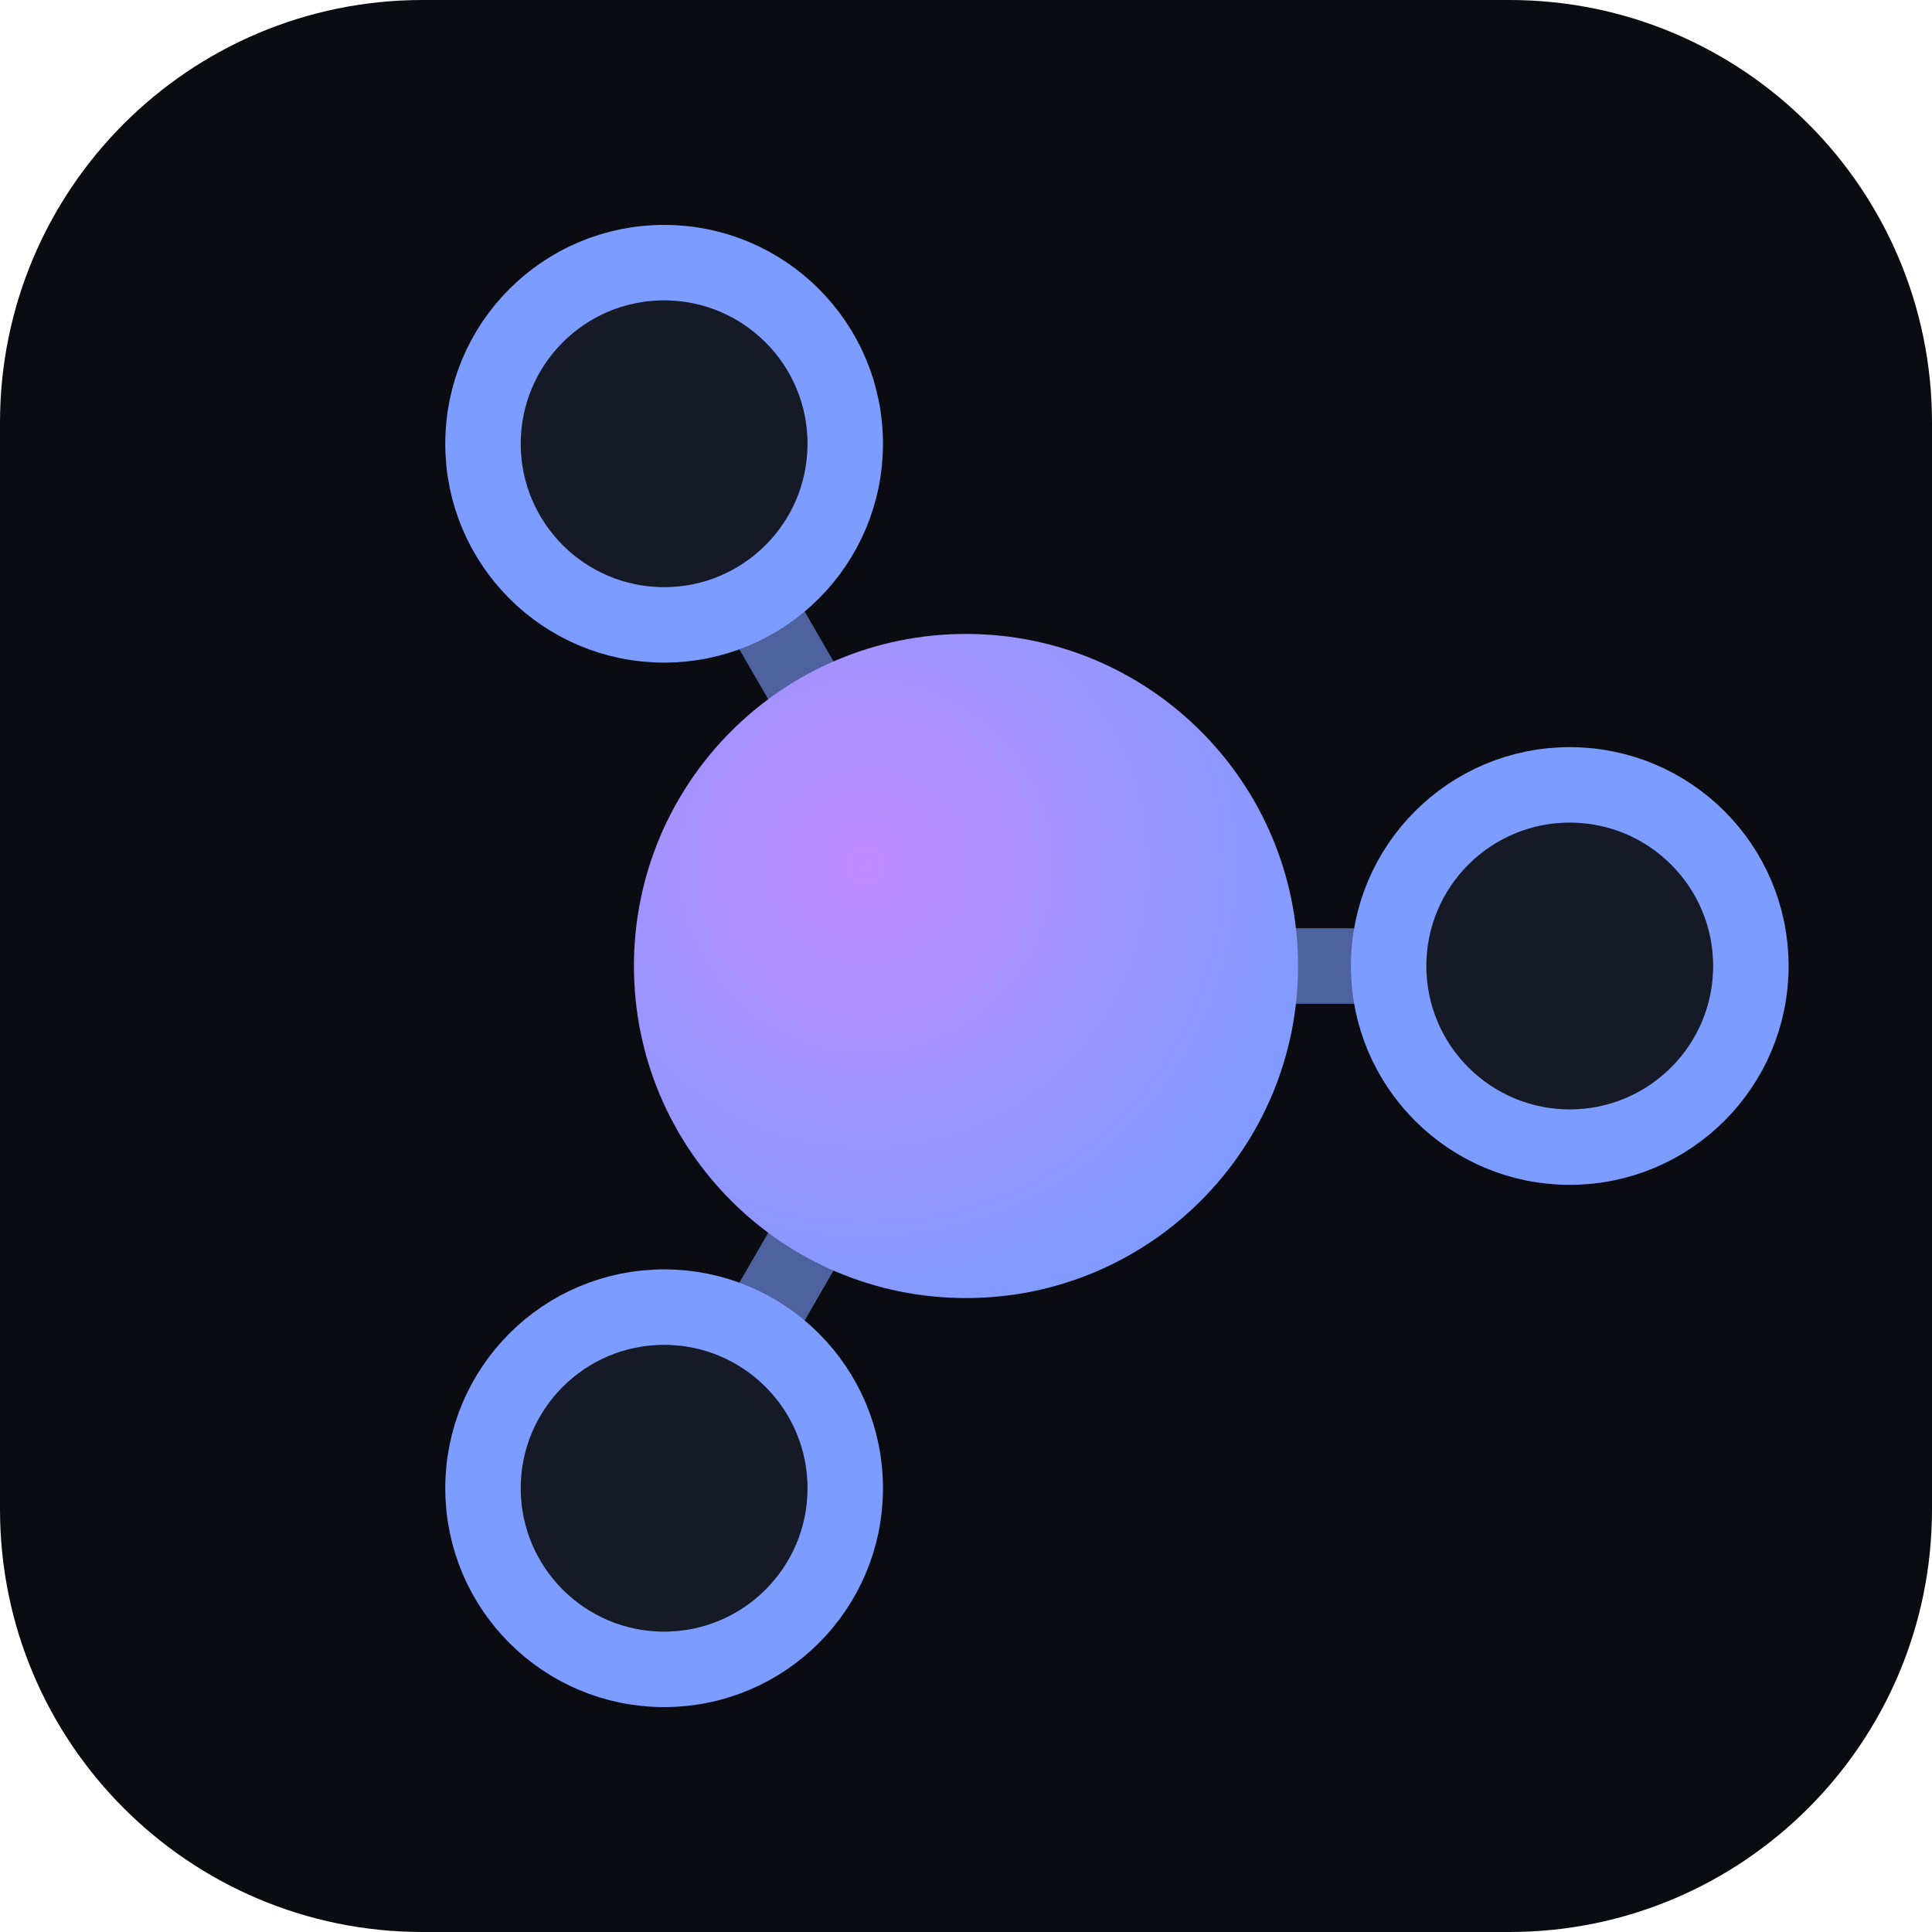
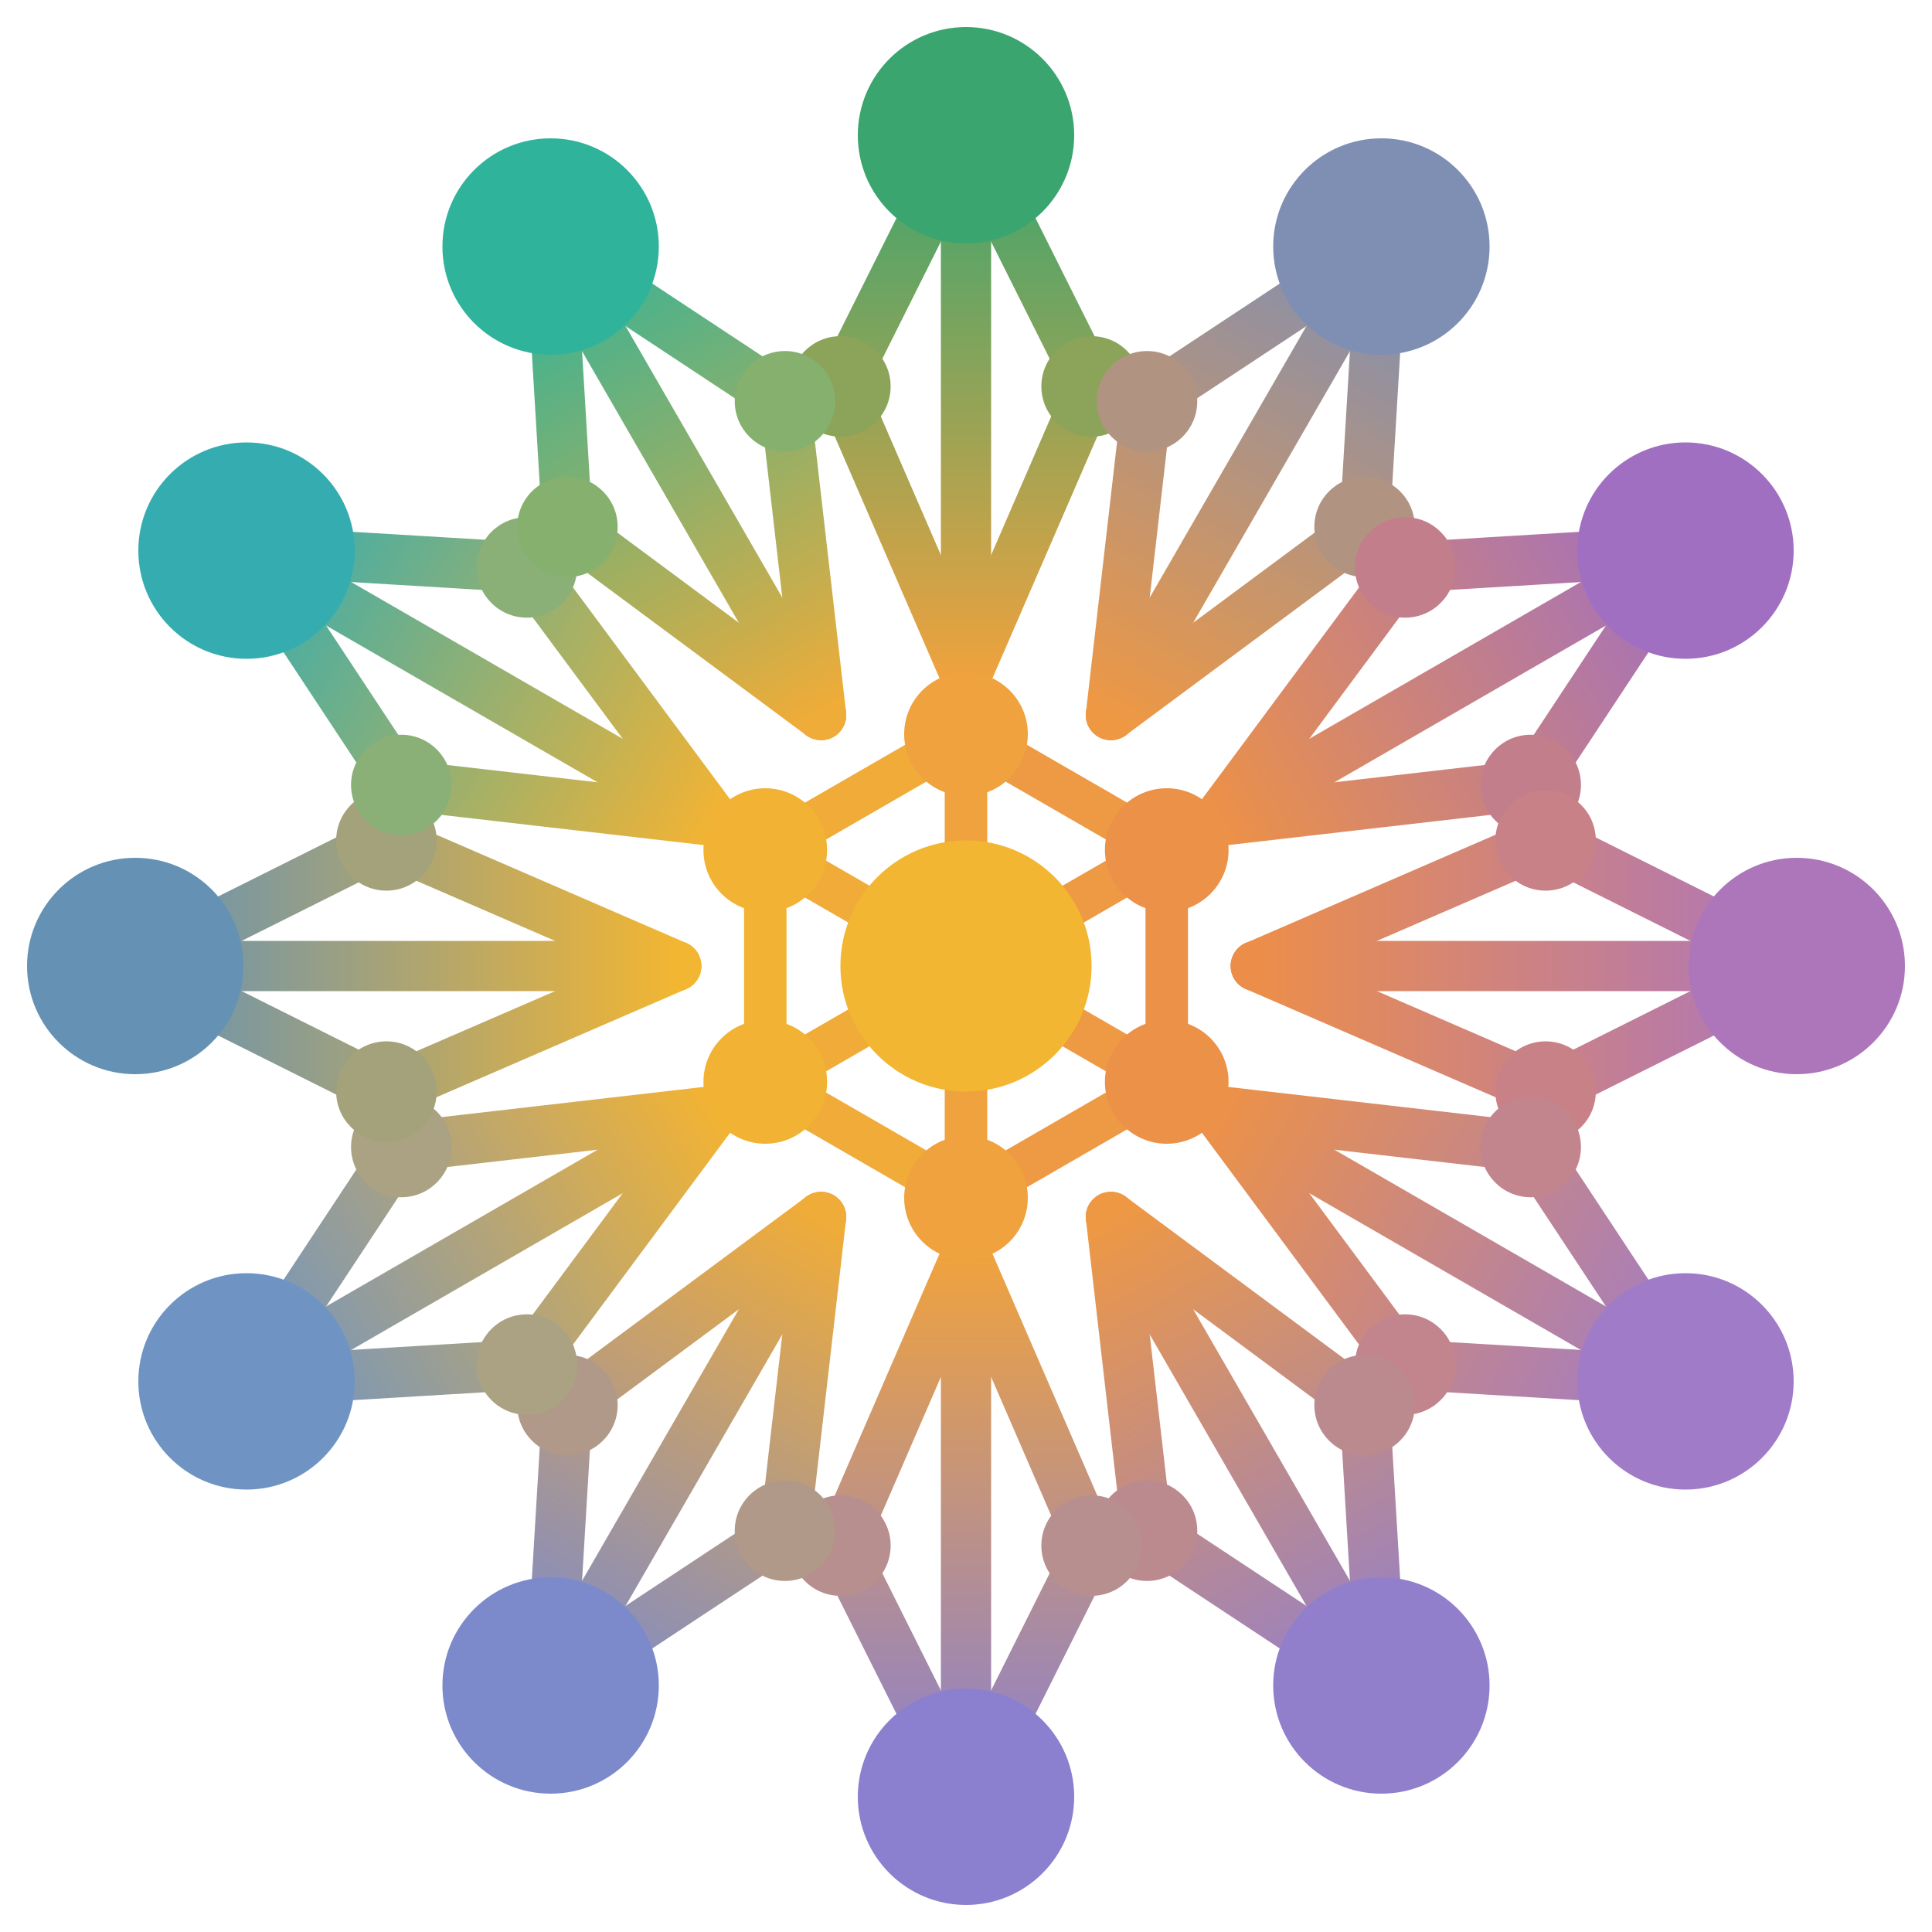
- <svg xmlns="http://www.w3.org/2000/svg" viewBox="0 0 64 64">
+ <svg xmlns="http://www.w3.org/2000/svg" viewBox="-50 -50 100 100">
  <defs>
-     <radialGradient id="core" cx="35%" cy="35%" r="75%">
-       <stop offset="0%" stop-color="#c08cff" />
-       <stop offset="100%" stop-color="#7c9cff" />
-     </radialGradient>
+     <linearGradient id="m0" gradientUnits="userSpaceOnUse" x1="0" y1="-15" x2="0" y2="-43">
+       <stop offset="0" stop-color="#efa23e" />
+       <stop offset="1" stop-color="#3aa56f" />
+     </linearGradient>
+     <linearGradient id="m1" gradientUnits="userSpaceOnUse" x1="7.5" y1="-12.99" x2="21.5" y2="-37.24">
+       <stop offset="0" stop-color="#ee9844" />
+       <stop offset="1" stop-color="#7f8fb3" />
+     </linearGradient>
+     <linearGradient id="m2" gradientUnits="userSpaceOnUse" x1="12.99" y1="-7.5" x2="37.24" y2="-21.5">
+       <stop offset="0" stop-color="#ec9148" />
+       <stop offset="1" stop-color="#a06fc2" />
+     </linearGradient>
+     <linearGradient id="m3" gradientUnits="userSpaceOnUse" x1="15" y1="0" x2="43" y2="0">
+       <stop offset="0" stop-color="#ec8e4a" />
+       <stop offset="1" stop-color="#ad76bb" />
+     </linearGradient>
+     <linearGradient id="m4" gradientUnits="userSpaceOnUse" x1="12.99" y1="7.5" x2="37.24" y2="21.5">
+       <stop offset="0" stop-color="#ec9148" />
+       <stop offset="1" stop-color="#a07cc8" />
+     </linearGradient>
+     <linearGradient id="m5" gradientUnits="userSpaceOnUse" x1="7.5" y1="12.99" x2="21.5" y2="37.24">
+       <stop offset="0" stop-color="#ee9844" />
+       <stop offset="1" stop-color="#927fcc" />
+     </linearGradient>
+     <linearGradient id="m6" gradientUnits="userSpaceOnUse" x1="0" y1="15" x2="0" y2="43">
+       <stop offset="0" stop-color="#efa23e" />
+       <stop offset="1" stop-color="#8a80cf" />
+     </linearGradient>
+     <linearGradient id="m7" gradientUnits="userSpaceOnUse" x1="-7.5" y1="12.99" x2="-21.5" y2="37.24">
+       <stop offset="0" stop-color="#f0ac38" />
+       <stop offset="1" stop-color="#7c8acb" />
+     </linearGradient>
+     <linearGradient id="m8" gradientUnits="userSpaceOnUse" x1="-12.99" y1="7.5" x2="-37.24" y2="21.5">
+       <stop offset="0" stop-color="#f2b334" />
+       <stop offset="1" stop-color="#6f94c4" />
+     </linearGradient>
+     <linearGradient id="m9" gradientUnits="userSpaceOnUse" x1="-15" y1="0" x2="-43" y2="0">
+       <stop offset="0" stop-color="#f2b632" />
+       <stop offset="1" stop-color="#6592b4" />
+     </linearGradient>
+     <linearGradient id="m10" gradientUnits="userSpaceOnUse" x1="-12.99" y1="-7.5" x2="-37.24" y2="-21.5">
+       <stop offset="0" stop-color="#f2b334" />
+       <stop offset="1" stop-color="#35adb0" />
+     </linearGradient>
+     <linearGradient id="m11" gradientUnits="userSpaceOnUse" x1="-7.5" y1="-12.99" x2="-21.5" y2="-37.24">
+       <stop offset="0" stop-color="#f0ac38" />
+       <stop offset="1" stop-color="#2fb39a" />
+     </linearGradient>
  </defs>
-   <rect width="64" height="64" rx="14" fill="#0a0c11" />
-   <g stroke="#7c9cff" stroke-width="2.5" stroke-opacity="0.6">
-     <line x1="32" y1="32" x2="52" y2="32" />
-     <line x1="32" y1="32" x2="22" y2="49.3" />
-     <line x1="32" y1="32" x2="22" y2="14.7" />
+   <g stroke-linecap="round" stroke-linejoin="round">
+     <line x1="0" y1="-12" x2="10.39" y2="-6" stroke="#ee9943" stroke-width="2.2" />
+     <line x1="0" y1="0" x2="0" y2="-12" stroke="#efa23e" stroke-width="2.2" />
+     <line x1="10.39" y1="-6" x2="10.39" y2="6" stroke="#ec9148" stroke-width="2.2" />
+     <line x1="0" y1="0" x2="10.39" y2="-6" stroke="#ee9943" stroke-width="2.2" />
+     <line x1="10.39" y1="6" x2="0" y2="12" stroke="#ee9943" stroke-width="2.2" />
+     <line x1="0" y1="0" x2="10.39" y2="6" stroke="#ee9943" stroke-width="2.2" />
+     <line x1="0" y1="12" x2="-10.39" y2="6" stroke="#f0ab39" stroke-width="2.2" />
+     <line x1="0" y1="0" x2="0" y2="12" stroke="#efa23e" stroke-width="2.2" />
+     <line x1="-10.39" y1="6" x2="-10.39" y2="-6" stroke="#f2b334" stroke-width="2.2" />
+     <line x1="0" y1="0" x2="-10.39" y2="6" stroke="#f0ab39" stroke-width="2.2" />
+     <line x1="-10.39" y1="-6" x2="0" y2="-12" stroke="#f0ab39" stroke-width="2.2" />
+     <line x1="0" y1="0" x2="-10.39" y2="-6" stroke="#f0ab39" stroke-width="2.2" />
+     <line x1="0" y1="-15" x2="-6.5" y2="-30" stroke="url(#m0)" stroke-width="2.6" />
+     <line x1="-6.5" y1="-30" x2="0" y2="-43" stroke="url(#m0)" stroke-width="2.6" />
+     <line x1="0" y1="-43" x2="6.5" y2="-30" stroke="url(#m0)" stroke-width="2.6" />
+     <line x1="6.5" y1="-30" x2="0" y2="-15" stroke="url(#m0)" stroke-width="2.6" />
+     <line x1="0" y1="-15" x2="0" y2="-43" stroke="url(#m0)" stroke-width="2.6" />
+     <line x1="7.5" y1="-12.99" x2="9.37" y2="-29.23" stroke="url(#m1)" stroke-width="2.6" />
+     <line x1="9.37" y1="-29.23" x2="21.5" y2="-37.24" stroke="url(#m1)" stroke-width="2.6" />
+     <line x1="21.5" y1="-37.24" x2="20.63" y2="-22.73" stroke="url(#m1)" stroke-width="2.6" />
+     <line x1="20.63" y1="-22.73" x2="7.5" y2="-12.99" stroke="url(#m1)" stroke-width="2.6" />
+     <line x1="7.5" y1="-12.99" x2="21.5" y2="-37.24" stroke="url(#m1)" stroke-width="2.6" />
+     <line x1="12.99" y1="-7.5" x2="22.73" y2="-20.63" stroke="url(#m2)" stroke-width="2.6" />
+     <line x1="22.73" y1="-20.63" x2="37.24" y2="-21.5" stroke="url(#m2)" stroke-width="2.6" />
+     <line x1="37.24" y1="-21.5" x2="29.23" y2="-9.37" stroke="url(#m2)" stroke-width="2.6" />
+     <line x1="29.23" y1="-9.37" x2="12.99" y2="-7.5" stroke="url(#m2)" stroke-width="2.6" />
+     <line x1="12.99" y1="-7.5" x2="37.24" y2="-21.5" stroke="url(#m2)" stroke-width="2.6" />
+     <line x1="15" y1="0" x2="30" y2="-6.5" stroke="url(#m3)" stroke-width="2.6" />
+     <line x1="30" y1="-6.5" x2="43" y2="0" stroke="url(#m3)" stroke-width="2.6" />
+     <line x1="43" y1="0" x2="30" y2="6.5" stroke="url(#m3)" stroke-width="2.6" />
+     <line x1="30" y1="6.5" x2="15" y2="0" stroke="url(#m3)" stroke-width="2.6" />
+     <line x1="15" y1="0" x2="43" y2="0" stroke="url(#m3)" stroke-width="2.6" />
+     <line x1="12.99" y1="7.5" x2="29.23" y2="9.37" stroke="url(#m4)" stroke-width="2.6" />
+     <line x1="29.23" y1="9.37" x2="37.24" y2="21.5" stroke="url(#m4)" stroke-width="2.6" />
+     <line x1="37.24" y1="21.5" x2="22.73" y2="20.63" stroke="url(#m4)" stroke-width="2.6" />
+     <line x1="22.73" y1="20.63" x2="12.99" y2="7.5" stroke="url(#m4)" stroke-width="2.6" />
+     <line x1="12.99" y1="7.5" x2="37.24" y2="21.5" stroke="url(#m4)" stroke-width="2.6" />
+     <line x1="7.5" y1="12.99" x2="20.63" y2="22.73" stroke="url(#m5)" stroke-width="2.6" />
+     <line x1="20.63" y1="22.73" x2="21.5" y2="37.24" stroke="url(#m5)" stroke-width="2.6" />
+     <line x1="21.5" y1="37.24" x2="9.37" y2="29.23" stroke="url(#m5)" stroke-width="2.6" />
+     <line x1="9.37" y1="29.23" x2="7.5" y2="12.99" stroke="url(#m5)" stroke-width="2.6" />
+     <line x1="7.5" y1="12.99" x2="21.5" y2="37.24" stroke="url(#m5)" stroke-width="2.6" />
+     <line x1="0" y1="15" x2="6.5" y2="30" stroke="url(#m6)" stroke-width="2.6" />
+     <line x1="6.5" y1="30" x2="0" y2="43" stroke="url(#m6)" stroke-width="2.6" />
+     <line x1="0" y1="43" x2="-6.5" y2="30" stroke="url(#m6)" stroke-width="2.6" />
+     <line x1="-6.5" y1="30" x2="0" y2="15" stroke="url(#m6)" stroke-width="2.6" />
+     <line x1="0" y1="15" x2="0" y2="43" stroke="url(#m6)" stroke-width="2.6" />
+     <line x1="-7.5" y1="12.99" x2="-9.37" y2="29.23" stroke="url(#m7)" stroke-width="2.6" />
+     <line x1="-9.37" y1="29.23" x2="-21.5" y2="37.24" stroke="url(#m7)" stroke-width="2.6" />
+     <line x1="-21.5" y1="37.24" x2="-20.63" y2="22.73" stroke="url(#m7)" stroke-width="2.6" />
+     <line x1="-20.63" y1="22.73" x2="-7.5" y2="12.99" stroke="url(#m7)" stroke-width="2.6" />
+     <line x1="-7.5" y1="12.99" x2="-21.5" y2="37.24" stroke="url(#m7)" stroke-width="2.6" />
+     <line x1="-12.99" y1="7.5" x2="-22.73" y2="20.63" stroke="url(#m8)" stroke-width="2.6" />
+     <line x1="-22.73" y1="20.63" x2="-37.24" y2="21.5" stroke="url(#m8)" stroke-width="2.6" />
+     <line x1="-37.24" y1="21.5" x2="-29.23" y2="9.37" stroke="url(#m8)" stroke-width="2.6" />
+     <line x1="-29.23" y1="9.37" x2="-12.99" y2="7.5" stroke="url(#m8)" stroke-width="2.6" />
+     <line x1="-12.99" y1="7.5" x2="-37.24" y2="21.5" stroke="url(#m8)" stroke-width="2.6" />
+     <line x1="-15" y1="0" x2="-30" y2="6.5" stroke="url(#m9)" stroke-width="2.6" />
+     <line x1="-30" y1="6.5" x2="-43" y2="0" stroke="url(#m9)" stroke-width="2.6" />
+     <line x1="-43" y1="0" x2="-30" y2="-6.5" stroke="url(#m9)" stroke-width="2.6" />
+     <line x1="-30" y1="-6.5" x2="-15" y2="0" stroke="url(#m9)" stroke-width="2.6" />
+     <line x1="-15" y1="0" x2="-43" y2="0" stroke="url(#m9)" stroke-width="2.6" />
+     <line x1="-12.99" y1="-7.5" x2="-29.23" y2="-9.37" stroke="url(#m10)" stroke-width="2.6" />
+     <line x1="-29.23" y1="-9.37" x2="-37.24" y2="-21.5" stroke="url(#m10)" stroke-width="2.6" />
+     <line x1="-37.24" y1="-21.5" x2="-22.73" y2="-20.63" stroke="url(#m10)" stroke-width="2.6" />
+     <line x1="-22.73" y1="-20.63" x2="-12.99" y2="-7.5" stroke="url(#m10)" stroke-width="2.6" />
+     <line x1="-12.99" y1="-7.5" x2="-37.24" y2="-21.5" stroke="url(#m10)" stroke-width="2.6" />
+     <line x1="-7.5" y1="-12.99" x2="-20.63" y2="-22.73" stroke="url(#m11)" stroke-width="2.6" />
+     <line x1="-20.63" y1="-22.73" x2="-21.5" y2="-37.24" stroke="url(#m11)" stroke-width="2.6" />
+     <line x1="-21.5" y1="-37.24" x2="-9.37" y2="-29.23" stroke="url(#m11)" stroke-width="2.6" />
+     <line x1="-9.37" y1="-29.23" x2="-7.5" y2="-12.99" stroke="url(#m11)" stroke-width="2.6" />
+     <line x1="-7.5" y1="-12.99" x2="-21.5" y2="-37.24" stroke="url(#m11)" stroke-width="2.6" />
  </g>
-   <g fill="#151a26" stroke="#7c9cff" stroke-width="2.5">
-     <circle cx="52" cy="32" r="6" />
-     <circle cx="22" cy="49.3" r="6" />
-     <circle cx="22" cy="14.7" r="6" />
+   <g>
+     <circle cx="-6.5" cy="-30" r="2.6" fill="#8ba459" />
+     <circle cx="6.5" cy="-30" r="2.6" fill="#8ba459" />
+     <circle cx="0" cy="-43" r="5.6" fill="#3aa56f" />
+     <circle cx="9.37" cy="-29.23" r="2.6" fill="#b19381" />
+     <circle cx="20.63" cy="-22.73" r="2.6" fill="#b19381" />
+     <circle cx="21.5" cy="-37.24" r="5.6" fill="#7f8fb3" />
+     <circle cx="22.73" cy="-20.63" r="2.6" fill="#c27e8b" />
+     <circle cx="29.23" cy="-9.37" r="2.6" fill="#c27e8b" />
+     <circle cx="37.24" cy="-21.5" r="5.6" fill="#a06fc2" />
+     <circle cx="30" cy="-6.5" r="2.6" fill="#c98188" />
+     <circle cx="30" cy="6.5" r="2.6" fill="#c98188" />
+     <circle cx="43" cy="0" r="5.6" fill="#ad76bb" />
+     <circle cx="29.23" cy="9.37" r="2.6" fill="#c2858e" />
+     <circle cx="22.73" cy="20.63" r="2.6" fill="#c2858e" />
+     <circle cx="37.24" cy="21.5" r="5.6" fill="#a07cc8" />
+     <circle cx="20.63" cy="22.73" r="2.6" fill="#bb8a8f" />
+     <circle cx="9.37" cy="29.23" r="2.6" fill="#bb8a8f" />
+     <circle cx="21.5" cy="37.24" r="5.6" fill="#927fcc" />
+     <circle cx="6.5" cy="30" r="2.6" fill="#b78f8e" />
+     <circle cx="-6.5" cy="30" r="2.6" fill="#b78f8e" />
+     <circle cx="0" cy="43" r="5.6" fill="#8a80cf" />
+     <circle cx="-9.37" cy="29.23" r="2.6" fill="#b09989" />
+     <circle cx="-20.63" cy="22.73" r="2.6" fill="#b09989" />
+     <circle cx="-21.5" cy="37.24" r="5.6" fill="#7c8acb" />
+     <circle cx="-22.73" cy="20.63" r="2.6" fill="#aaa283" />
+     <circle cx="-29.23" cy="9.37" r="2.6" fill="#aaa283" />
+     <circle cx="-37.24" cy="21.5" r="5.6" fill="#6f94c4" />
+     <circle cx="-30" cy="6.5" r="2.6" fill="#a4a27a" />
+     <circle cx="-30" cy="-6.5" r="2.6" fill="#a4a27a" />
+     <circle cx="-43" cy="0" r="5.6" fill="#6592b4" />
+     <circle cx="-29.23" cy="-9.37" r="2.6" fill="#8ab078" />
+     <circle cx="-22.73" cy="-20.63" r="2.6" fill="#8ab078" />
+     <circle cx="-37.24" cy="-21.5" r="5.6" fill="#35adb0" />
+     <circle cx="-20.63" cy="-22.73" r="2.6" fill="#86b06e" />
+     <circle cx="-9.37" cy="-29.23" r="2.6" fill="#86b06e" />
+     <circle cx="-21.5" cy="-37.24" r="5.6" fill="#2fb39a" />
+     <circle cx="0" cy="-12" r="3.2" fill="#efa23e" />
+     <circle cx="10.39" cy="-6" r="3.2" fill="#ec9148" />
+     <circle cx="10.39" cy="6" r="3.2" fill="#ec9148" />
+     <circle cx="0" cy="12" r="3.2" fill="#efa23e" />
+     <circle cx="-10.39" cy="6" r="3.2" fill="#f2b334" />
+     <circle cx="-10.39" cy="-6" r="3.2" fill="#f2b334" />
+     <circle cx="0" cy="0" r="6.5" fill="#f2b632" />
  </g>
-   <circle cx="32" cy="32" r="11" fill="url(#core)" />
</svg>
